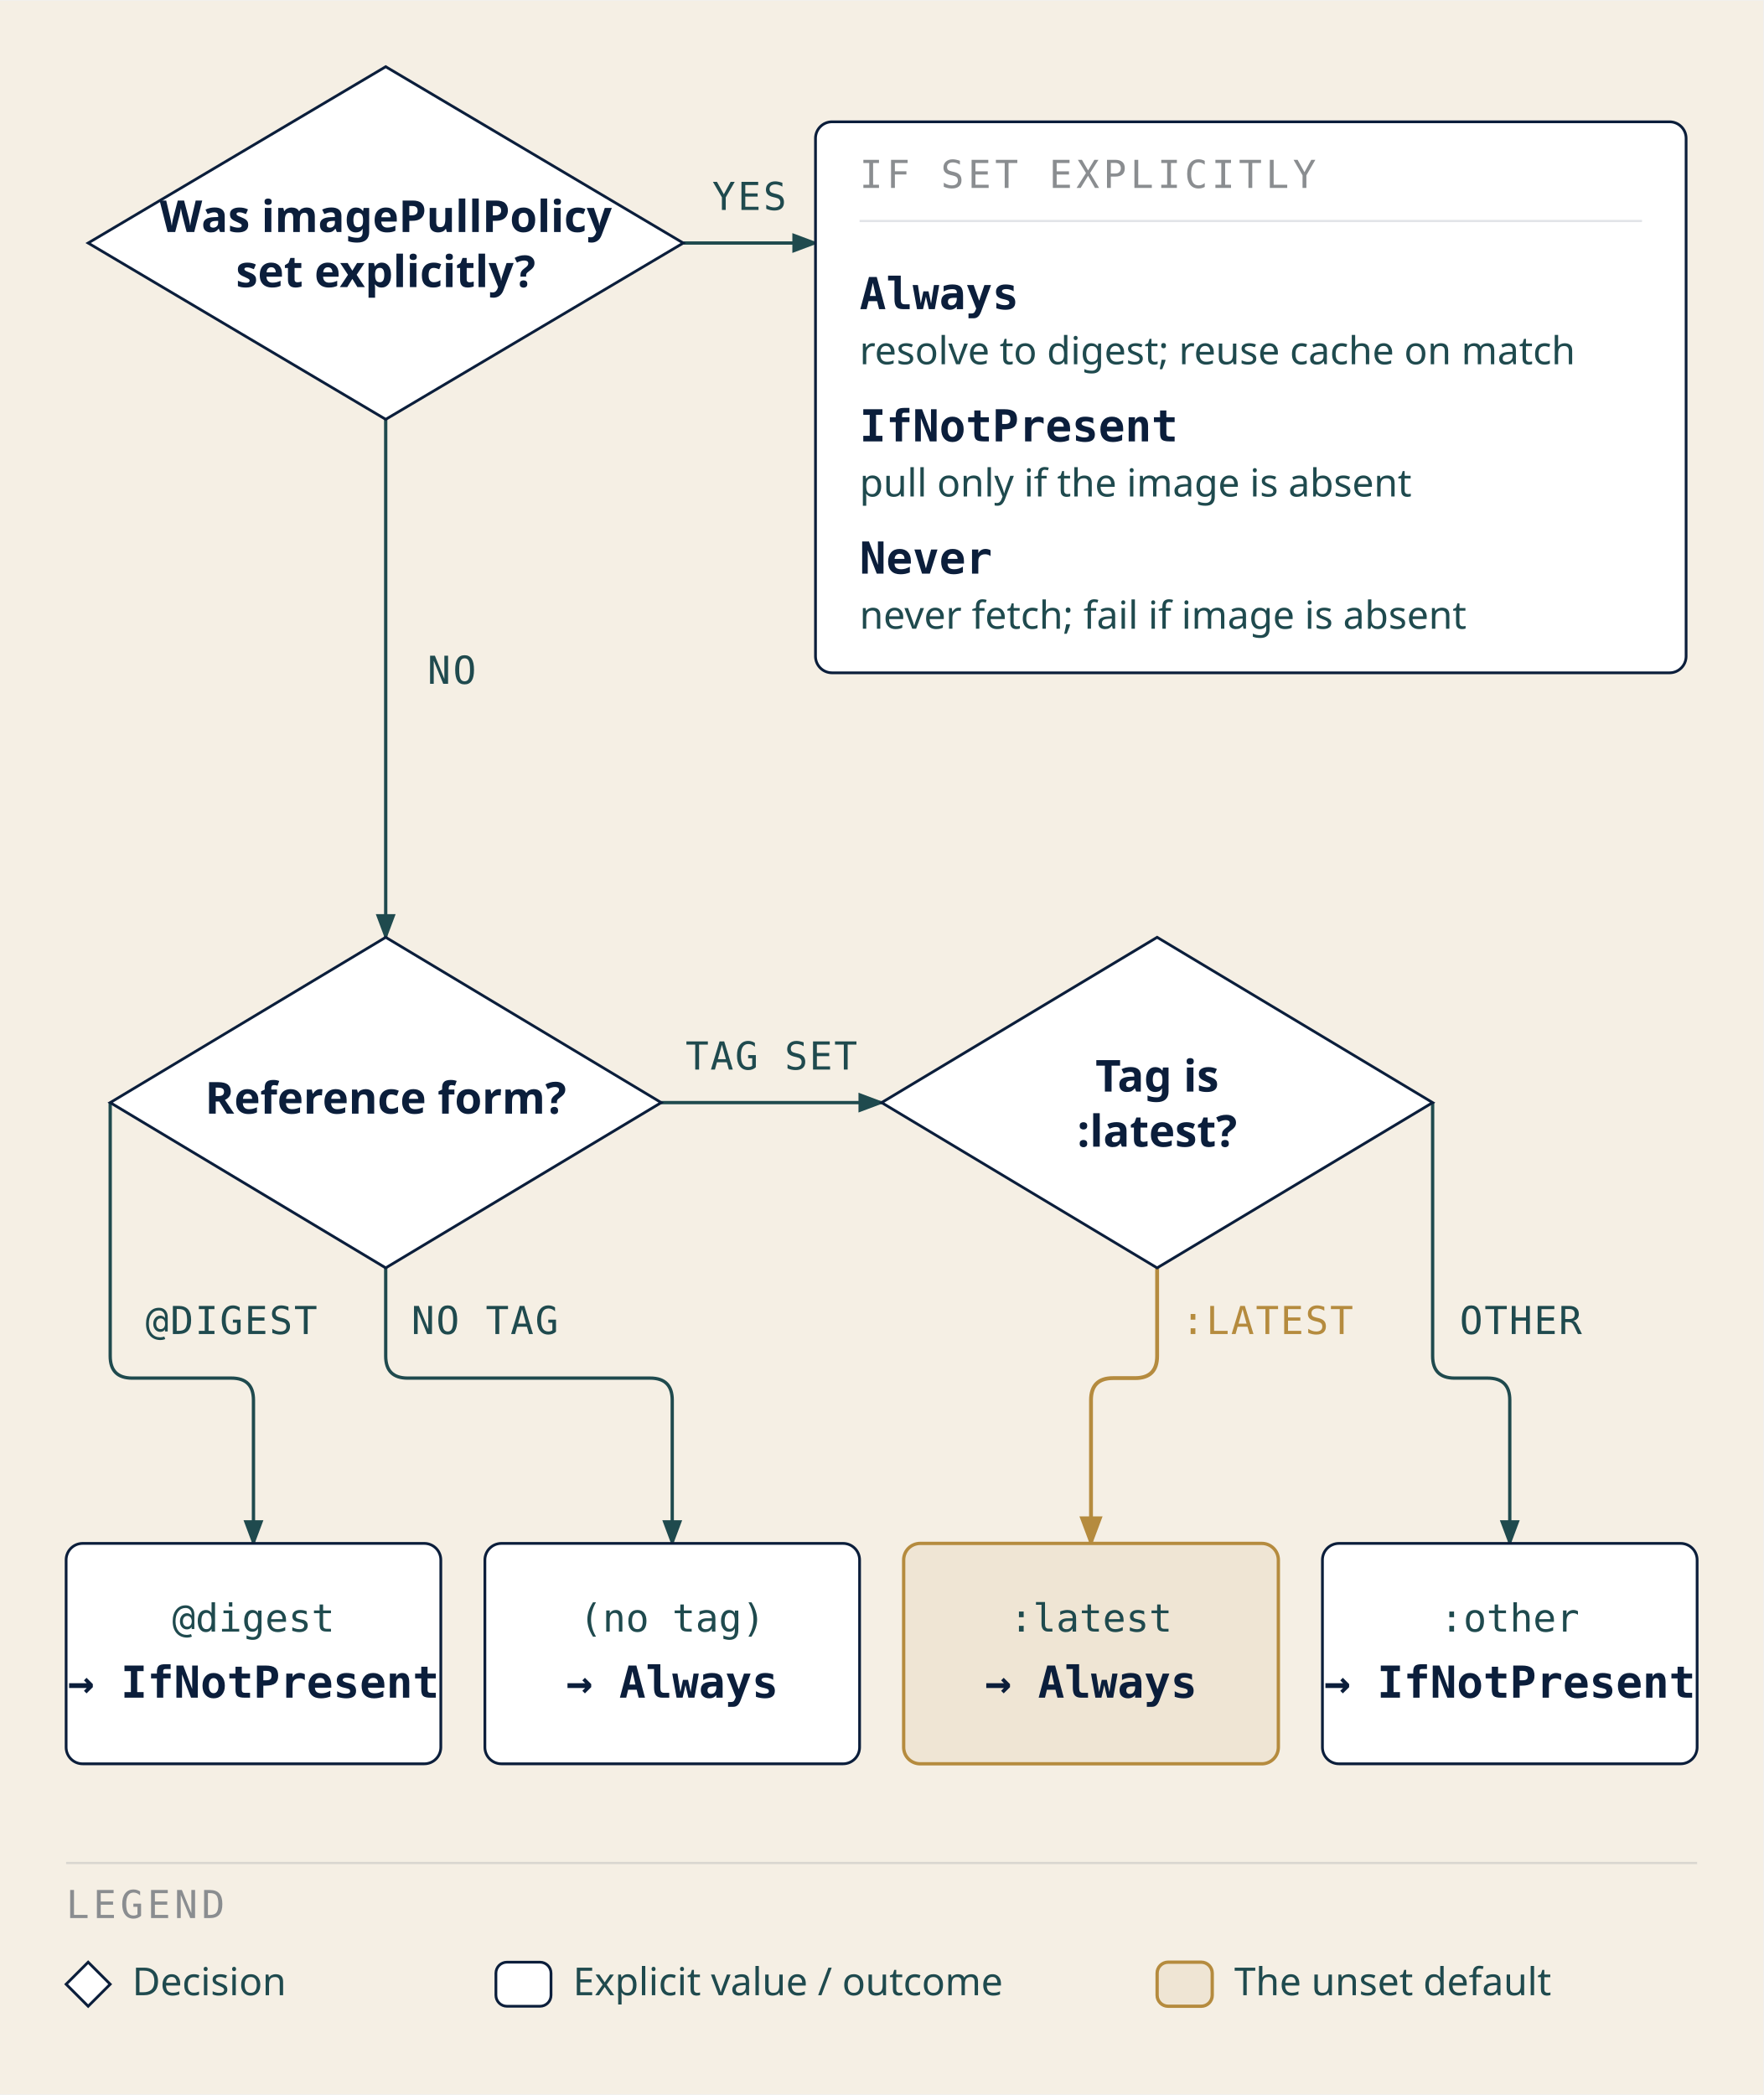
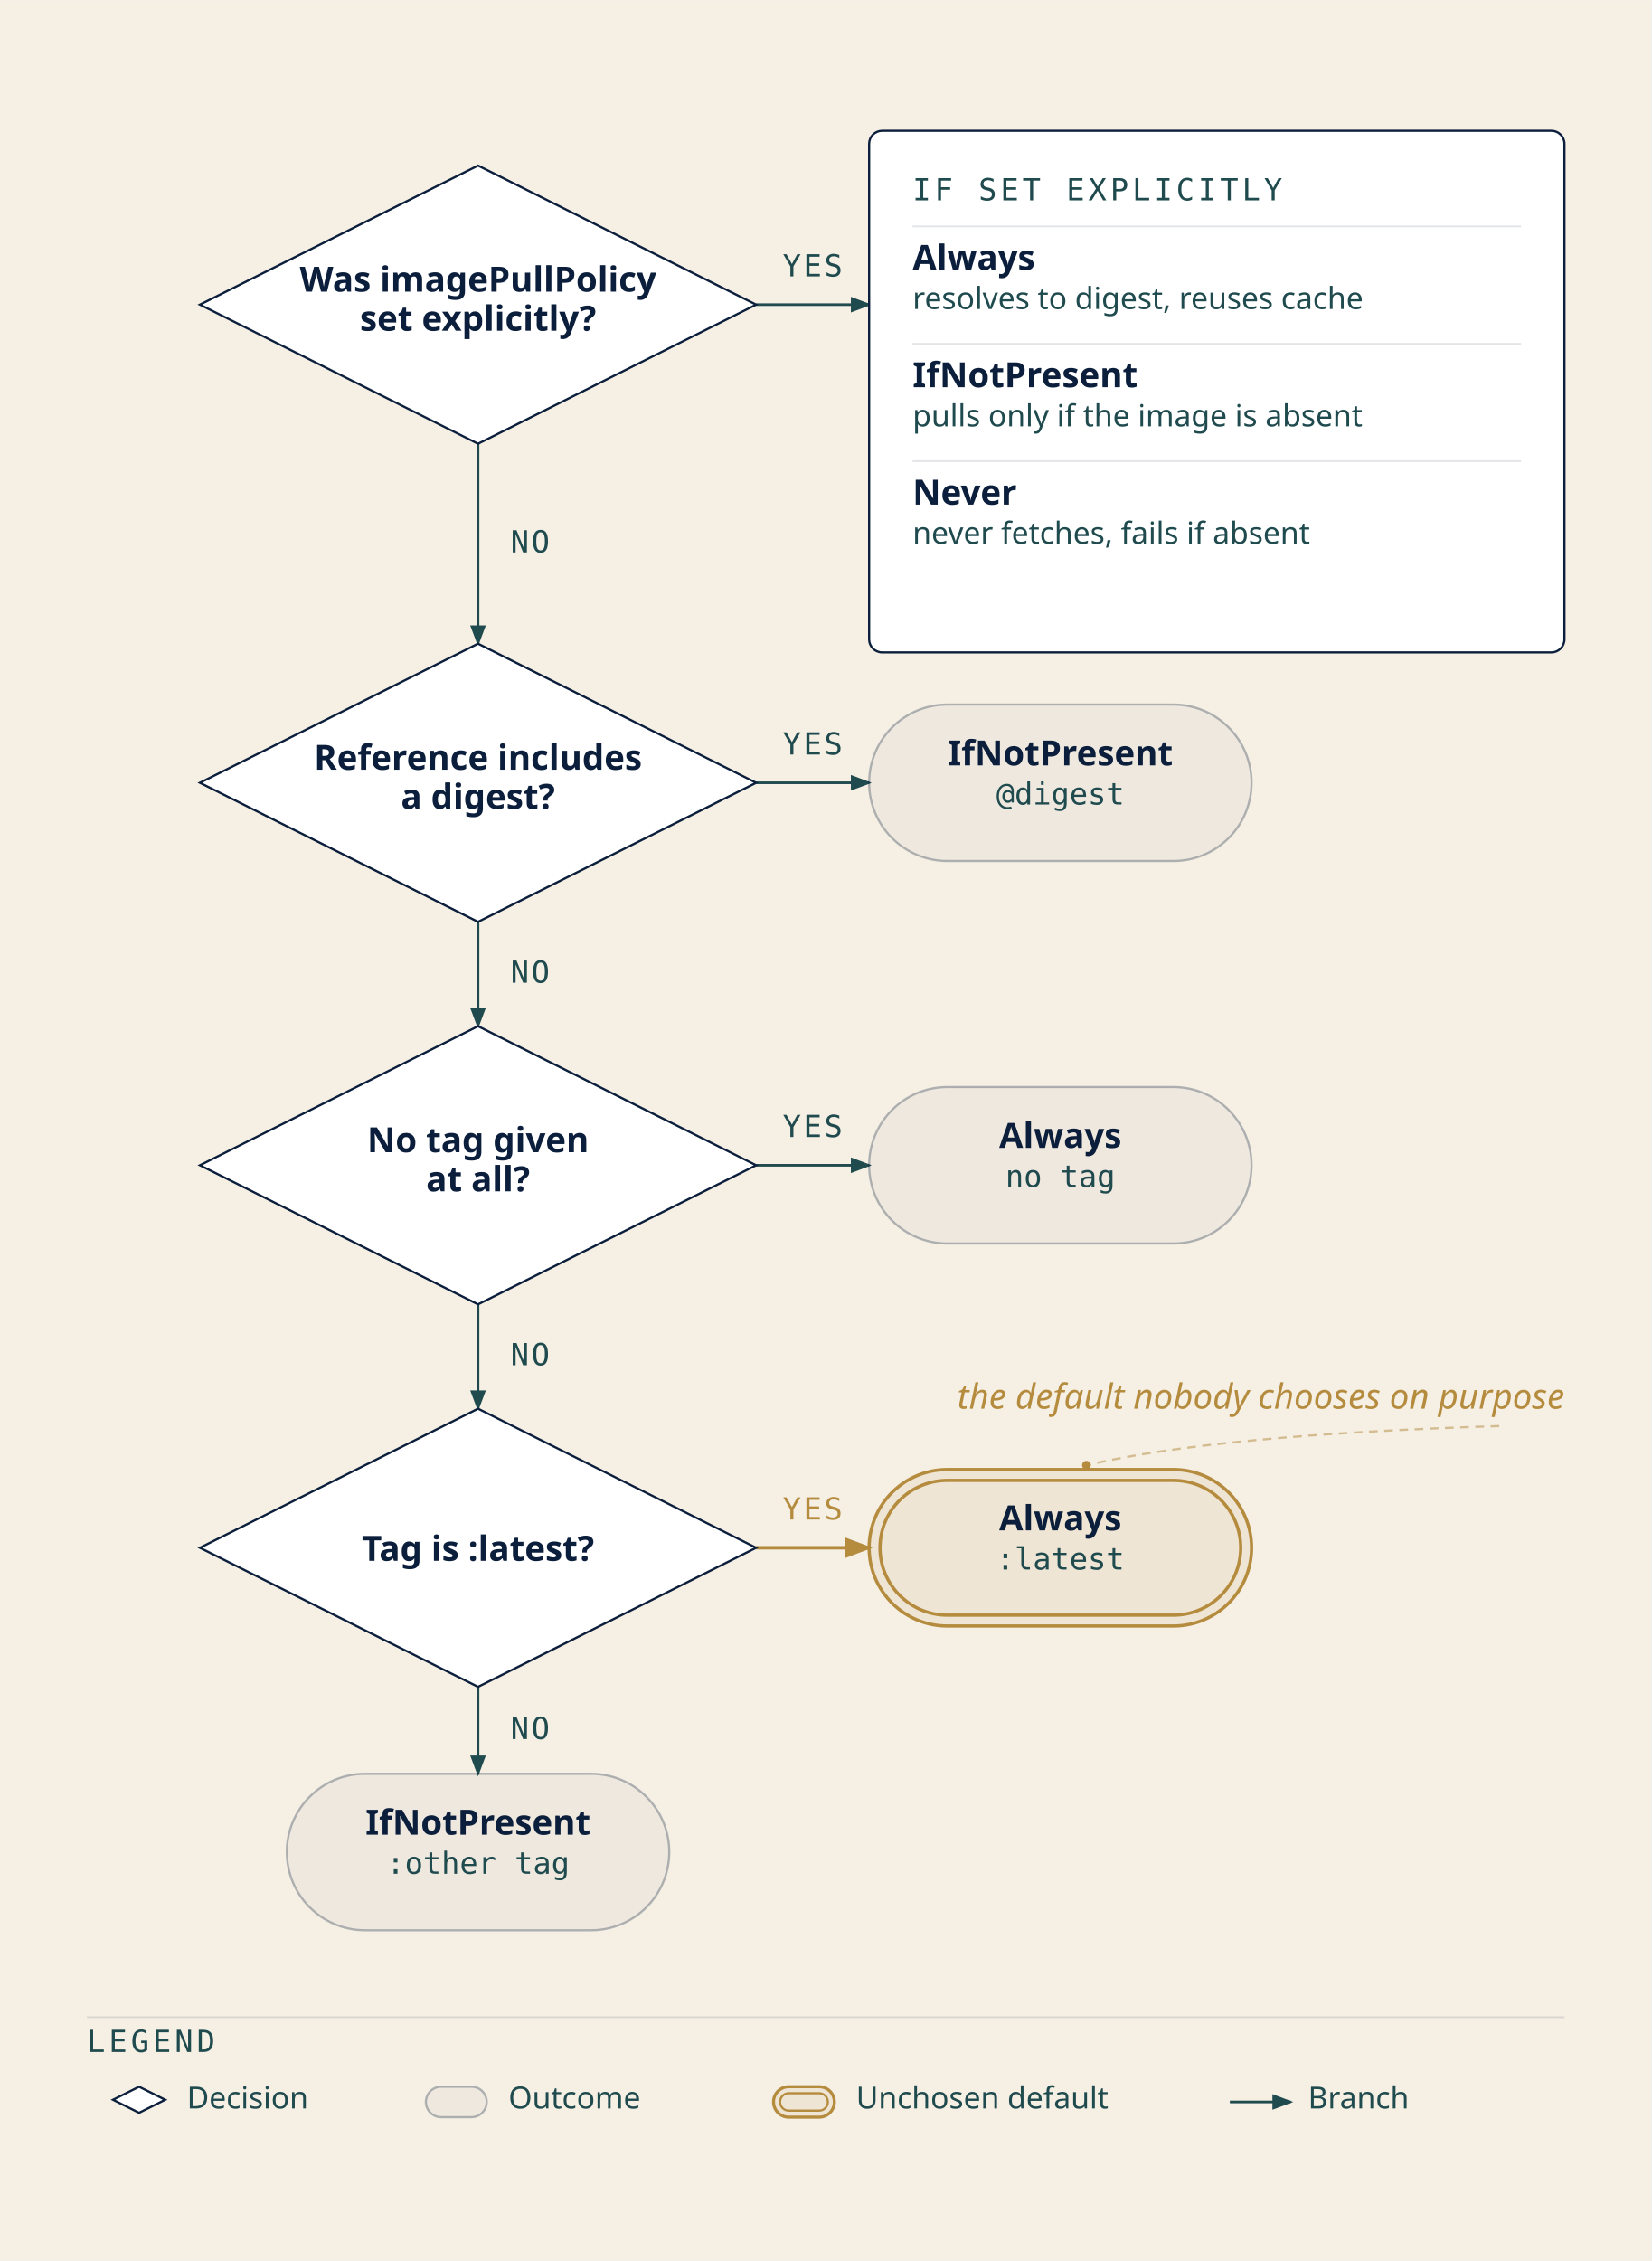
- <svg xmlns="http://www.w3.org/2000/svg" viewBox="0 0 640 760" role="img" aria-labelledby="ch02-fig05-title ch02-fig05-desc" width="760" height="903">
+ <svg xmlns="http://www.w3.org/2000/svg" viewBox="0 0 760 1040" role="img" aria-labelledby="ch02fig05-title ch02fig05-desc" width="900" height="1232">
  <defs>
    <marker id="arrow" markerWidth="8" markerHeight="6" refX="7" refY="3" orient="auto">
      <polygon points="0 0, 8 3, 0 6" fill="#1F4A4E" />
    </marker>
    <marker id="arrow-accent" markerWidth="8" markerHeight="6" refX="7" refY="3" orient="auto">
      <polygon points="0 0, 8 3, 0 6" fill="#B58B3E" />
    </marker>
+     <marker id="arrow-link" markerWidth="8" markerHeight="6" refX="7" refY="3" orient="auto">
+       <polygon points="0 0, 8 3, 0 6" fill="#1F4A4E" />
+     </marker>
  </defs>
  <rect width="100%" height="100%" fill="#F5EFE4" />
-   <line x1="248" y1="88" x2="296" y2="88" stroke="#1F4A4E" stroke-width="1.2" marker-end="url(#arrow)" />
-   <rect x="256" y="64" width="32" height="16" rx="2" fill="#F5EFE4" />
-   <text x="272" y="76" fill="#1F4A4E" font-size="14" font-family="'Fira Mono', monospace" text-anchor="middle" letter-spacing="0.06em">YES</text>
-   <line x1="140" y1="152" x2="140" y2="340" stroke="#1F4A4E" stroke-width="1.2" marker-end="url(#arrow)" />
-   <rect x="148" y="236" width="32" height="16" rx="2" fill="#F5EFE4" />
-   <text x="164" y="248" fill="#1F4A4E" font-size="14" font-family="'Fira Mono', monospace" text-anchor="middle" letter-spacing="0.06em">NO</text>
-   <line x1="240" y1="400" x2="320" y2="400" stroke="#1F4A4E" stroke-width="1.2" marker-end="url(#arrow)" />
-   <rect x="244" y="376" width="72" height="16" rx="2" fill="#F5EFE4" />
-   <text x="280" y="388" fill="#1F4A4E" font-size="14" font-family="'Fira Mono', monospace" text-anchor="middle" letter-spacing="0.04em">TAG SET</text>
-   <path d="M40,400 V492 Q40,500 48,500 H84 Q92,500 92,508 V560" fill="none" stroke="#1F4A4E" stroke-width="1.2" marker-end="url(#arrow)" />
-   <rect x="48" y="472" width="72" height="16" rx="2" fill="#F5EFE4" />
-   <text x="84" y="484" fill="#1F4A4E" font-size="14" font-family="'Fira Mono', monospace" text-anchor="middle" letter-spacing="0.04em">@DIGEST</text>
-   <path d="M140,460 V492 Q140,500 148,500 H236 Q244,500 244,508 V560" fill="none" stroke="#1F4A4E" stroke-width="1.2" marker-end="url(#arrow)" />
-   <rect x="148" y="472" width="56" height="16" rx="2" fill="#F5EFE4" />
-   <text x="176" y="484" fill="#1F4A4E" font-size="14" font-family="'Fira Mono', monospace" text-anchor="middle" letter-spacing="0.04em">NO TAG</text>
-   <path d="M420,460 V492 Q420,500 412,500 H404 Q396,500 396,508 V560" fill="none" stroke="#B58B3E" stroke-width="1.4" marker-end="url(#arrow-accent)" />
-   <rect x="428" y="472" width="64" height="16" rx="2" fill="#F5EFE4" />
-   <text x="460" y="484" fill="#B58B3E" font-size="14" font-family="'Fira Mono', monospace" text-anchor="middle" letter-spacing="0.04em">:LATEST</text>
-   <path d="M520,400 V492 Q520,500 528,500 H540 Q548,500 548,508 V560" fill="none" stroke="#1F4A4E" stroke-width="1.2" marker-end="url(#arrow)" />
-   <rect x="528" y="472" width="48" height="16" rx="2" fill="#F5EFE4" />
-   <text x="552" y="484" fill="#1F4A4E" font-size="14" font-family="'Fira Mono', monospace" text-anchor="middle" letter-spacing="0.04em">OTHER</text>
-   <polygon points="140,24 248,88 140,152 32,88" fill="#ffffff" stroke="#0B1E3B" stroke-width="1" />
-   <text x="140" y="84" fill="#0B1E3B" font-size="16" font-weight="600" font-family="'Fira Sans', sans-serif" text-anchor="middle">Was imagePullPolicy</text>
-   <text x="140" y="104" fill="#0B1E3B" font-size="16" font-weight="600" font-family="'Fira Sans', sans-serif" text-anchor="middle">set explicitly?</text>
-   <rect x="296" y="44" width="316" height="200" rx="6" fill="#ffffff" stroke="#0B1E3B" stroke-width="1" />
-   <text x="312" y="68" fill="#8A8D90" font-size="14" font-weight="500" font-family="'Fira Mono', monospace" letter-spacing="0.1em">IF SET EXPLICITLY</text>
-   <line x1="312" y1="80" x2="596" y2="80" stroke="rgba(11,30,59,0.12)" stroke-width="0.8" />
-   <text x="312" y="112" fill="#0B1E3B" font-size="16" font-weight="700" font-family="'Fira Mono', monospace">Always</text>
-   <text x="312" y="132" fill="#1F4A4E" font-size="14" font-weight="400" font-family="'Fira Sans', sans-serif">resolve to digest; reuse cache on match</text>
-   <text x="312" y="160" fill="#0B1E3B" font-size="16" font-weight="700" font-family="'Fira Mono', monospace">IfNotPresent</text>
-   <text x="312" y="180" fill="#1F4A4E" font-size="14" font-weight="400" font-family="'Fira Sans', sans-serif">pull only if the image is absent</text>
-   <text x="312" y="208" fill="#0B1E3B" font-size="16" font-weight="700" font-family="'Fira Mono', monospace">Never</text>
-   <text x="312" y="228" fill="#1F4A4E" font-size="14" font-weight="400" font-family="'Fira Sans', sans-serif">never fetch; fail if image is absent</text>
-   <polygon points="140,340 240,400 140,460 40,400" fill="#ffffff" stroke="#0B1E3B" stroke-width="1" />
-   <text x="140" y="404" fill="#0B1E3B" font-size="16" font-weight="600" font-family="'Fira Sans', sans-serif" text-anchor="middle">Reference form?</text>
-   <polygon points="420,340 520,400 420,460 320,400" fill="#ffffff" stroke="#0B1E3B" stroke-width="1" />
-   <text x="420" y="396" fill="#0B1E3B" font-size="16" font-weight="600" font-family="'Fira Sans', sans-serif" text-anchor="middle">Tag is</text>
-   <text x="420" y="416" fill="#0B1E3B" font-size="16" font-weight="600" font-family="'Fira Sans', sans-serif" text-anchor="middle">:latest?</text>
-   <rect x="24" y="560" width="136" height="80" rx="6" fill="#ffffff" stroke="#0B1E3B" stroke-width="1" />
-   <text x="92" y="592" fill="#1F4A4E" font-size="14" font-weight="400" font-family="'Fira Mono', monospace" text-anchor="middle">@digest</text>
-   <text x="92" y="616" fill="#0B1E3B" font-size="16" font-weight="700" font-family="'Fira Mono', monospace" text-anchor="middle">→ IfNotPresent</text>
-   <rect x="176" y="560" width="136" height="80" rx="6" fill="#ffffff" stroke="#0B1E3B" stroke-width="1" />
-   <text x="244" y="592" fill="#1F4A4E" font-size="14" font-weight="400" font-family="'Fira Mono', monospace" text-anchor="middle">(no tag)</text>
-   <text x="244" y="616" fill="#0B1E3B" font-size="16" font-weight="700" font-family="'Fira Mono', monospace" text-anchor="middle">→ Always</text>
-   <rect x="328" y="560" width="136" height="80" rx="6" fill="#F5EFE4" />
-   <rect x="328" y="560" width="136" height="80" rx="6" fill="rgba(181,139,62,0.10)" stroke="#B58B3E" stroke-width="1.2" />
-   <text x="396" y="592" fill="#1F4A4E" font-size="14" font-weight="400" font-family="'Fira Mono', monospace" text-anchor="middle">:latest</text>
-   <text x="396" y="616" fill="#0B1E3B" font-size="16" font-weight="700" font-family="'Fira Mono', monospace" text-anchor="middle">→ Always</text>
-   <rect x="480" y="560" width="136" height="80" rx="6" fill="#ffffff" stroke="#0B1E3B" stroke-width="1" />
-   <text x="548" y="592" fill="#1F4A4E" font-size="14" font-weight="400" font-family="'Fira Mono', monospace" text-anchor="middle">:other</text>
-   <text x="548" y="616" fill="#0B1E3B" font-size="16" font-weight="700" font-family="'Fira Mono', monospace" text-anchor="middle">→ IfNotPresent</text>
-   <line x1="24" y1="676" x2="616" y2="676" stroke="rgba(11,30,59,0.12)" stroke-width="0.8" />
-   <text x="24" y="696" fill="#8A8D90" font-size="14" font-weight="500" font-family="'Fira Mono', monospace" letter-spacing="0.1em">LEGEND</text>
-   <polygon points="32,712 40,720 32,728 24,720" fill="#ffffff" stroke="#0B1E3B" stroke-width="1" />
-   <text x="48" y="724" fill="#1F4A4E" font-size="14" font-family="'Fira Sans', sans-serif">Decision</text>
-   <rect x="180" y="712" width="20" height="16" rx="4" fill="#ffffff" stroke="#0B1E3B" stroke-width="1" />
-   <text x="208" y="724" fill="#1F4A4E" font-size="14" font-family="'Fira Sans', sans-serif">Explicit value / outcome</text>
-   <rect x="420" y="712" width="20" height="16" rx="4" fill="rgba(181,139,62,0.10)" stroke="#B58B3E" stroke-width="1.2" />
-   <text x="448" y="724" fill="#1F4A4E" font-size="14" font-family="'Fira Sans', sans-serif">The unset default</text>
+   <line x1="348" y1="140" x2="400" y2="140" stroke="#1F4A4E" stroke-width="1.2" marker-end="url(#arrow)" />
+   <rect x="356" y="116" width="36" height="16" rx="2" fill="#F5EFE4" />
+   <text x="374" y="127" fill="#1F4A4E" font-size="14" font-family="'Fira Mono', monospace" text-anchor="middle" letter-spacing="0.08em">YES</text>
+   <line x1="220" y1="204" x2="220" y2="296" stroke="#1F4A4E" stroke-width="1.2" marker-end="url(#arrow)" />
+   <rect x="228" y="242" width="32" height="16" rx="2" fill="#F5EFE4" />
+   <text x="244" y="254" fill="#1F4A4E" font-size="14" font-family="'Fira Mono', monospace" text-anchor="middle" letter-spacing="0.08em">NO</text>
+   <line x1="348" y1="360" x2="400" y2="360" stroke="#1F4A4E" stroke-width="1.2" marker-end="url(#arrow)" />
+   <rect x="356" y="336" width="36" height="16" rx="2" fill="#F5EFE4" />
+   <text x="374" y="347" fill="#1F4A4E" font-size="14" font-family="'Fira Mono', monospace" text-anchor="middle" letter-spacing="0.08em">YES</text>
+   <line x1="220" y1="424" x2="220" y2="472" stroke="#1F4A4E" stroke-width="1.2" marker-end="url(#arrow)" />
+   <rect x="228" y="440" width="32" height="16" rx="2" fill="#F5EFE4" />
+   <text x="244" y="452" fill="#1F4A4E" font-size="14" font-family="'Fira Mono', monospace" text-anchor="middle" letter-spacing="0.08em">NO</text>
+   <line x1="348" y1="536" x2="400" y2="536" stroke="#1F4A4E" stroke-width="1.2" marker-end="url(#arrow)" />
+   <rect x="356" y="512" width="36" height="16" rx="2" fill="#F5EFE4" />
+   <text x="374" y="523" fill="#1F4A4E" font-size="14" font-family="'Fira Mono', monospace" text-anchor="middle" letter-spacing="0.08em">YES</text>
+   <line x1="220" y1="600" x2="220" y2="648" stroke="#1F4A4E" stroke-width="1.2" marker-end="url(#arrow)" />
+   <rect x="228" y="616" width="32" height="16" rx="2" fill="#F5EFE4" />
+   <text x="244" y="628" fill="#1F4A4E" font-size="14" font-family="'Fira Mono', monospace" text-anchor="middle" letter-spacing="0.08em">NO</text>
+   <line x1="348" y1="712" x2="400" y2="712" stroke="#B58B3E" stroke-width="1.6" marker-end="url(#arrow-accent)" />
+   <rect x="356" y="688" width="36" height="16" rx="2" fill="#F5EFE4" />
+   <text x="374" y="699" fill="#B58B3E" font-size="14" font-weight="500" font-family="'Fira Mono', monospace" text-anchor="middle" letter-spacing="0.08em">YES</text>
+   <line x1="220" y1="776" x2="220" y2="816" stroke="#1F4A4E" stroke-width="1.2" marker-end="url(#arrow)" />
+   <rect x="228" y="788" width="32" height="16" rx="2" fill="#F5EFE4" />
+   <text x="244" y="800" fill="#1F4A4E" font-size="14" font-family="'Fira Mono', monospace" text-anchor="middle" letter-spacing="0.08em">NO</text>
+   <polygon points="220,76 348,140 220,204 92,140" fill="#ffffff" stroke="#0B1E3B" stroke-width="1" />
+   <text x="220" y="134" fill="#0B1E3B" font-size="16" font-weight="600" font-family="'Fira Sans', sans-serif" text-anchor="middle">Was imagePullPolicy</text>
+   <text x="220" y="152" fill="#0B1E3B" font-size="16" font-weight="600" font-family="'Fira Sans', sans-serif" text-anchor="middle">set explicitly?</text>
+   <polygon points="220,296 348,360 220,424 92,360" fill="#ffffff" stroke="#0B1E3B" stroke-width="1" />
+   <text x="220" y="354" fill="#0B1E3B" font-size="16" font-weight="600" font-family="'Fira Sans', sans-serif" text-anchor="middle">Reference includes</text>
+   <text x="220" y="372" fill="#0B1E3B" font-size="16" font-weight="600" font-family="'Fira Sans', sans-serif" text-anchor="middle">a digest?</text>
+   <polygon points="220,472 348,536 220,600 92,536" fill="#ffffff" stroke="#0B1E3B" stroke-width="1" />
+   <text x="220" y="530" fill="#0B1E3B" font-size="16" font-weight="600" font-family="'Fira Sans', sans-serif" text-anchor="middle">No tag given</text>
+   <text x="220" y="548" fill="#0B1E3B" font-size="16" font-weight="600" font-family="'Fira Sans', sans-serif" text-anchor="middle">at all?</text>
+   <polygon points="220,648 348,712 220,776 92,712" fill="#ffffff" stroke="#0B1E3B" stroke-width="1" />
+   <text x="220" y="718" fill="#0B1E3B" font-size="16" font-weight="600" font-family="'Fira Sans', sans-serif" text-anchor="middle">Tag is :latest?</text>
+   <rect x="400" y="60" width="320" height="240" rx="6" fill="#ffffff" stroke="#0B1E3B" stroke-width="1" />
+   <text x="420" y="92" fill="#1F4A4E" font-size="14" font-weight="500" font-family="'Fira Mono', monospace" letter-spacing="0.12em">IF SET EXPLICITLY</text>
+   <line x1="420" y1="104" x2="700" y2="104" stroke="rgba(11,30,59,0.12)" stroke-width="0.8" />
+   <text x="420" y="124" fill="#0B1E3B" font-size="16" font-weight="600" font-family="'Fira Sans', sans-serif">Always</text>
+   <text x="420" y="142" fill="#1F4A4E" font-size="14" font-family="'Fira Sans', sans-serif">resolves to digest, reuses cache</text>
+   <line x1="420" y1="158" x2="700" y2="158" stroke="rgba(11,30,59,0.12)" stroke-width="0.8" />
+   <text x="420" y="178" fill="#0B1E3B" font-size="16" font-weight="600" font-family="'Fira Sans', sans-serif">IfNotPresent</text>
+   <text x="420" y="196" fill="#1F4A4E" font-size="14" font-family="'Fira Sans', sans-serif">pulls only if the image is absent</text>
+   <line x1="420" y1="212" x2="700" y2="212" stroke="rgba(11,30,59,0.12)" stroke-width="0.8" />
+   <text x="420" y="232" fill="#0B1E3B" font-size="16" font-weight="600" font-family="'Fira Sans', sans-serif">Never</text>
+   <text x="420" y="250" fill="#1F4A4E" font-size="14" font-family="'Fira Sans', sans-serif">never fetches, fails if absent</text>
+   <rect x="400" y="324" width="176" height="72" rx="36" fill="rgba(11,30,59,0.03)" stroke="rgba(11,30,59,0.30)" stroke-width="1" />
+   <text x="488" y="352" fill="#0B1E3B" font-size="16" font-weight="600" font-family="'Fira Sans', sans-serif" text-anchor="middle">IfNotPresent</text>
+   <text x="488" y="370" fill="#1F4A4E" font-size="14" font-family="'Fira Mono', monospace" text-anchor="middle">@digest</text>
+   <rect x="400" y="500" width="176" height="72" rx="36" fill="rgba(11,30,59,0.03)" stroke="rgba(11,30,59,0.30)" stroke-width="1" />
+   <text x="488" y="528" fill="#0B1E3B" font-size="16" font-weight="600" font-family="'Fira Sans', sans-serif" text-anchor="middle">Always</text>
+   <text x="488" y="546" fill="#1F4A4E" font-size="14" font-family="'Fira Mono', monospace" text-anchor="middle">no tag</text>
+   <rect x="400" y="676" width="176" height="72" rx="36" fill="rgba(181,139,62,0.10)" stroke="#B58B3E" stroke-width="1.5" />
+   <rect x="405" y="681" width="166" height="62" rx="31" fill="none" stroke="#B58B3E" stroke-width="1.5" />
+   <text x="488" y="704" fill="#0B1E3B" font-size="16" font-weight="600" font-family="'Fira Sans', sans-serif" text-anchor="middle">Always</text>
+   <text x="488" y="722" fill="#1F4A4E" font-size="14" font-weight="500" font-family="'Fira Mono', monospace" text-anchor="middle">:latest</text>
+   <rect x="132" y="816" width="176" height="72" rx="36" fill="rgba(11,30,59,0.03)" stroke="rgba(11,30,59,0.30)" stroke-width="1" />
+   <text x="220" y="844" fill="#0B1E3B" font-size="16" font-weight="600" font-family="'Fira Sans', sans-serif" text-anchor="middle">IfNotPresent</text>
+   <text x="220" y="862" fill="#1F4A4E" font-size="14" font-family="'Fira Mono', monospace" text-anchor="middle">:other tag</text>
+   <text x="720" y="648" fill="#B58B3E" font-size="16" font-style="italic" font-family="'Fira Sans', sans-serif" text-anchor="end">the default nobody chooses on purpose</text>
+   <path d="M 690 656 Q 560 660 500 674" fill="none" stroke="rgba(181,139,62,0.50)" stroke-width="1" stroke-dasharray="4,3" />
+   <circle cx="500" cy="674" r="2" fill="#B58B3E" />
+   <line x1="40" y1="928" x2="720" y2="928" stroke="rgba(11,30,59,0.12)" stroke-width="0.8" />
+   <text x="40" y="944" fill="#1F4A4E" font-size="14" font-family="'Fira Mono', monospace" letter-spacing="0.12em">LEGEND</text>
+   <polygon points="52,966 64,960 76,966 64,972" fill="#ffffff" stroke="#0B1E3B" stroke-width="1" />
+   <text x="86" y="970" fill="#1F4A4E" font-size="14" font-family="'Fira Sans', sans-serif">Decision</text>
+   <rect x="196" y="960" width="28" height="14" rx="7" fill="rgba(11,30,59,0.03)" stroke="rgba(11,30,59,0.30)" stroke-width="1" />
+   <text x="234" y="970" fill="#1F4A4E" font-size="14" font-family="'Fira Sans', sans-serif">Outcome</text>
+   <rect x="356" y="960" width="28" height="14" rx="7" fill="rgba(181,139,62,0.10)" stroke="#B58B3E" stroke-width="1.4" />
+   <rect x="359" y="963" width="22" height="8" rx="4" fill="none" stroke="#B58B3E" stroke-width="1" />
+   <text x="394" y="970" fill="#1F4A4E" font-size="14" font-family="'Fira Sans', sans-serif">Unchosen default</text>
+   <line x1="566" y1="967" x2="594" y2="967" stroke="#1F4A4E" stroke-width="1.2" marker-end="url(#arrow)" />
+   <text x="602" y="970" fill="#1F4A4E" font-size="14" font-family="'Fira Sans', sans-serif">Branch</text>
</svg>
